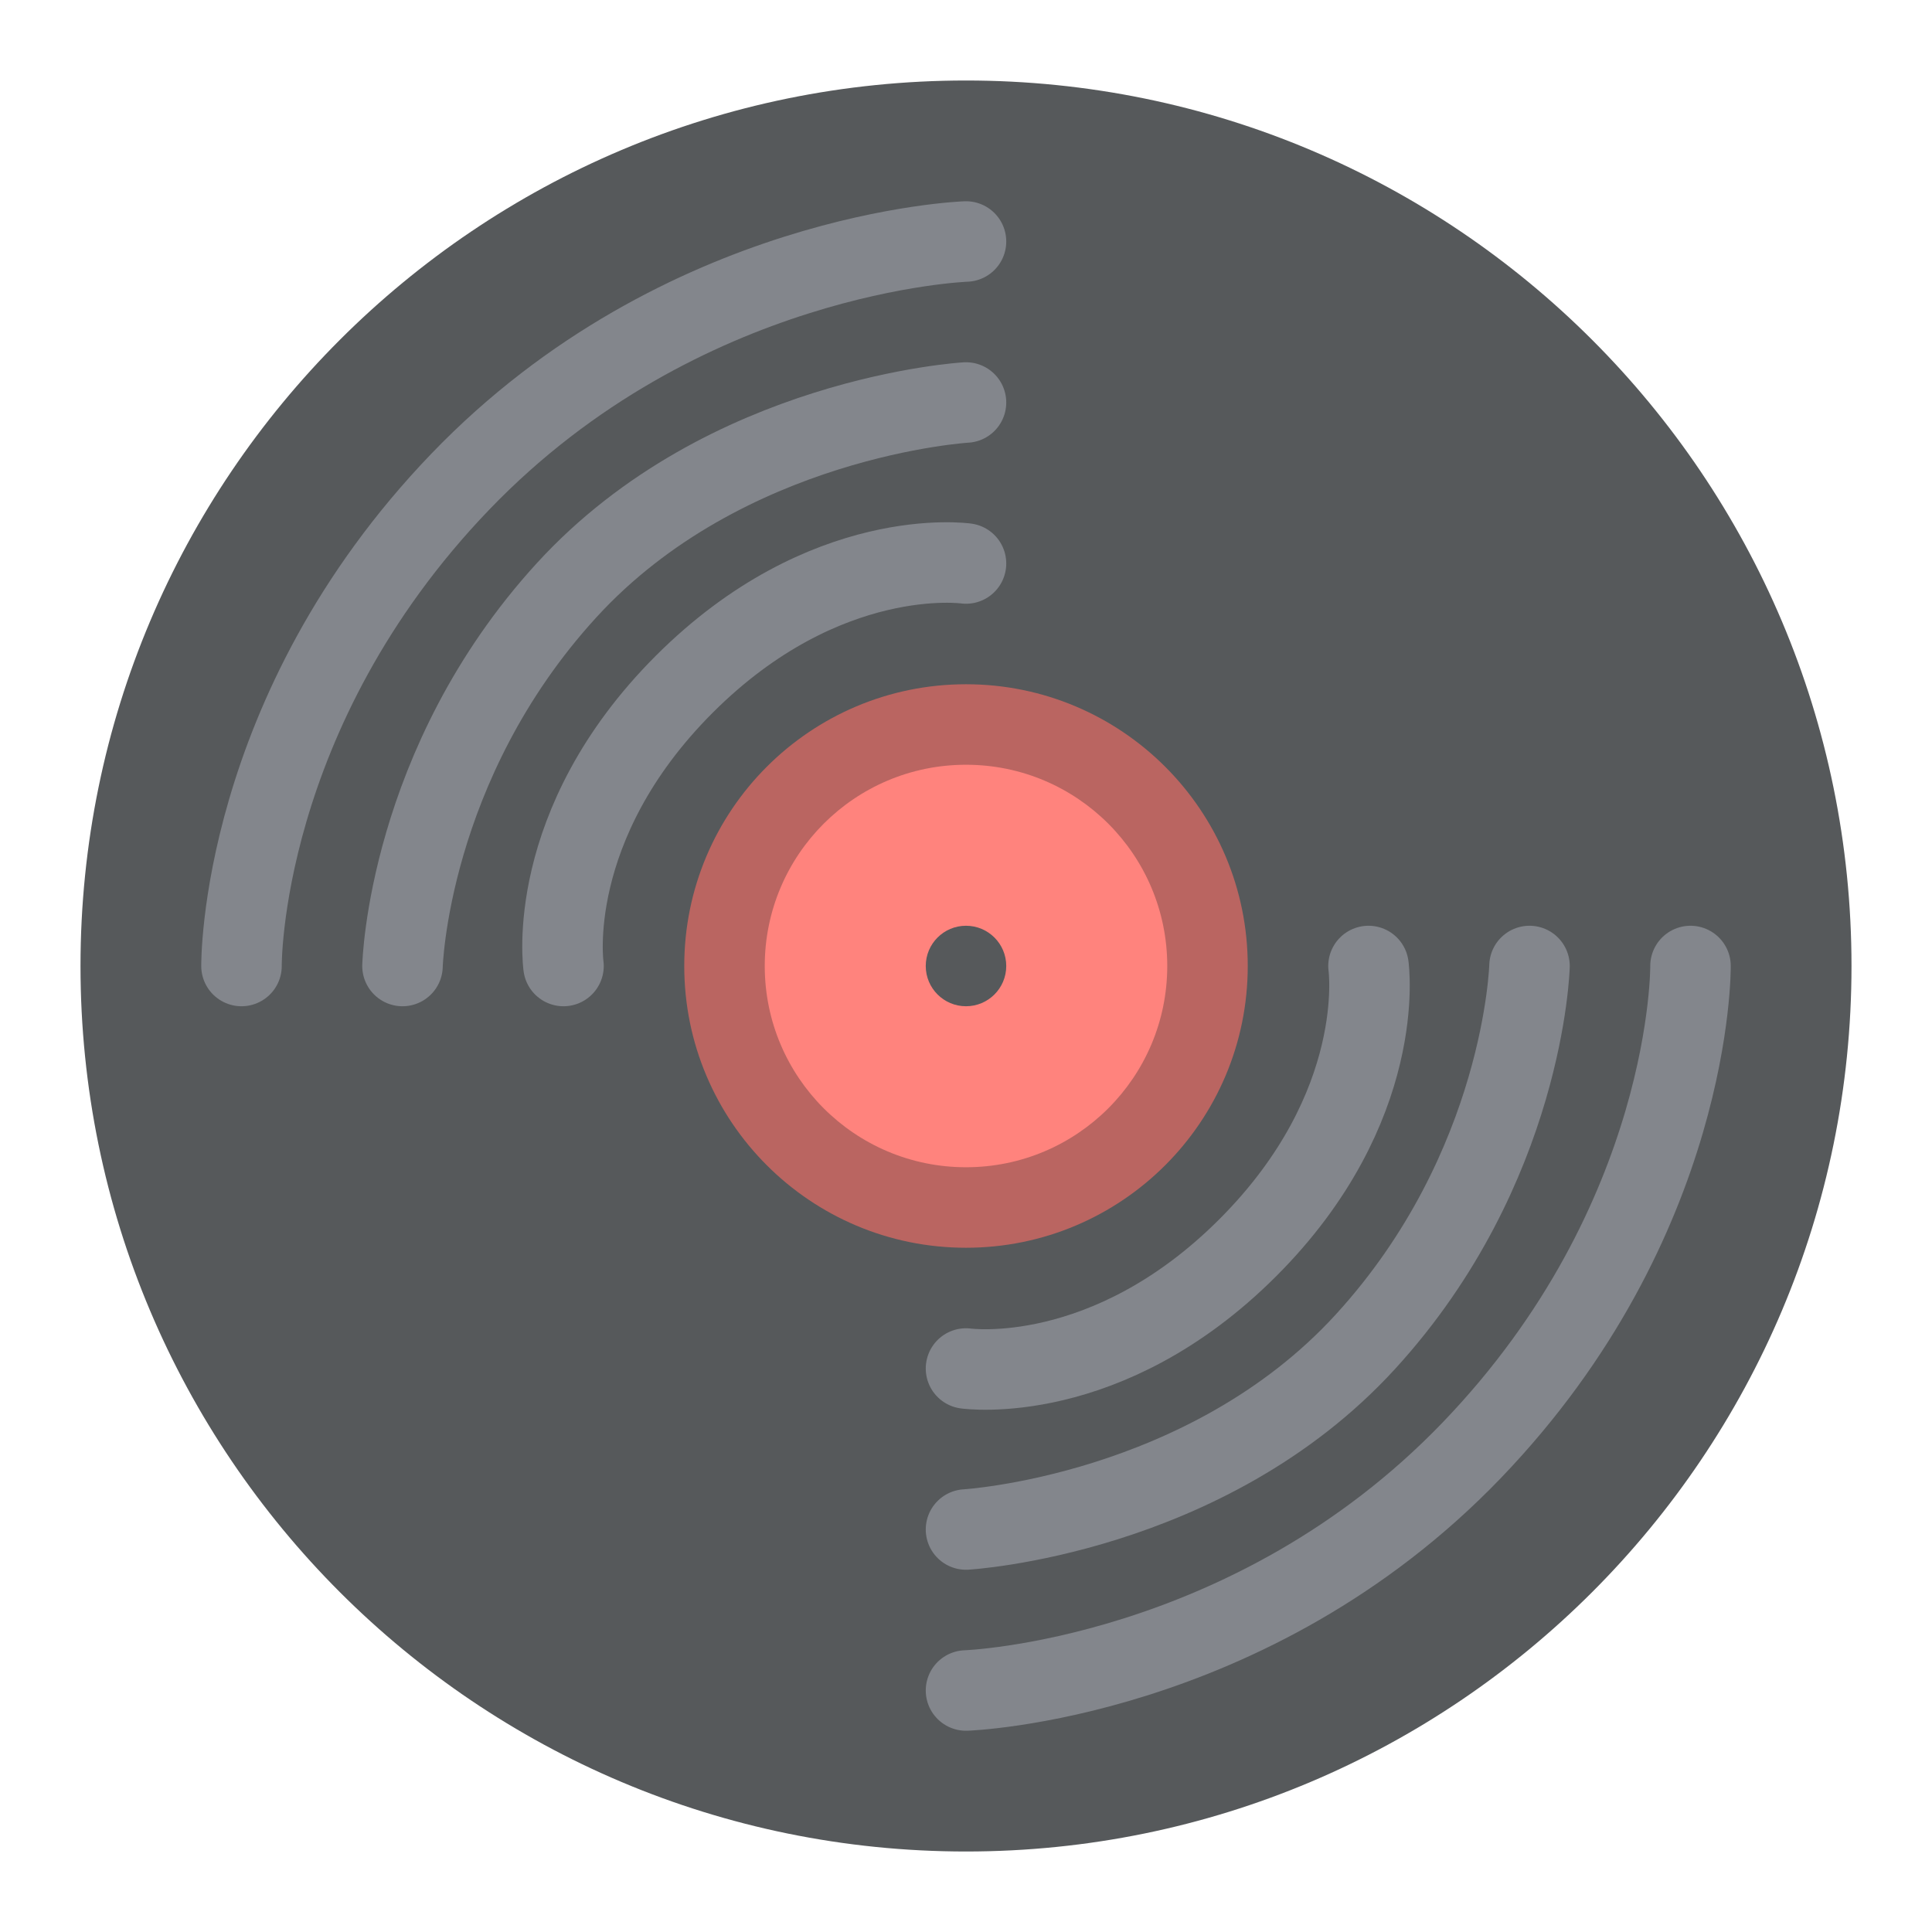
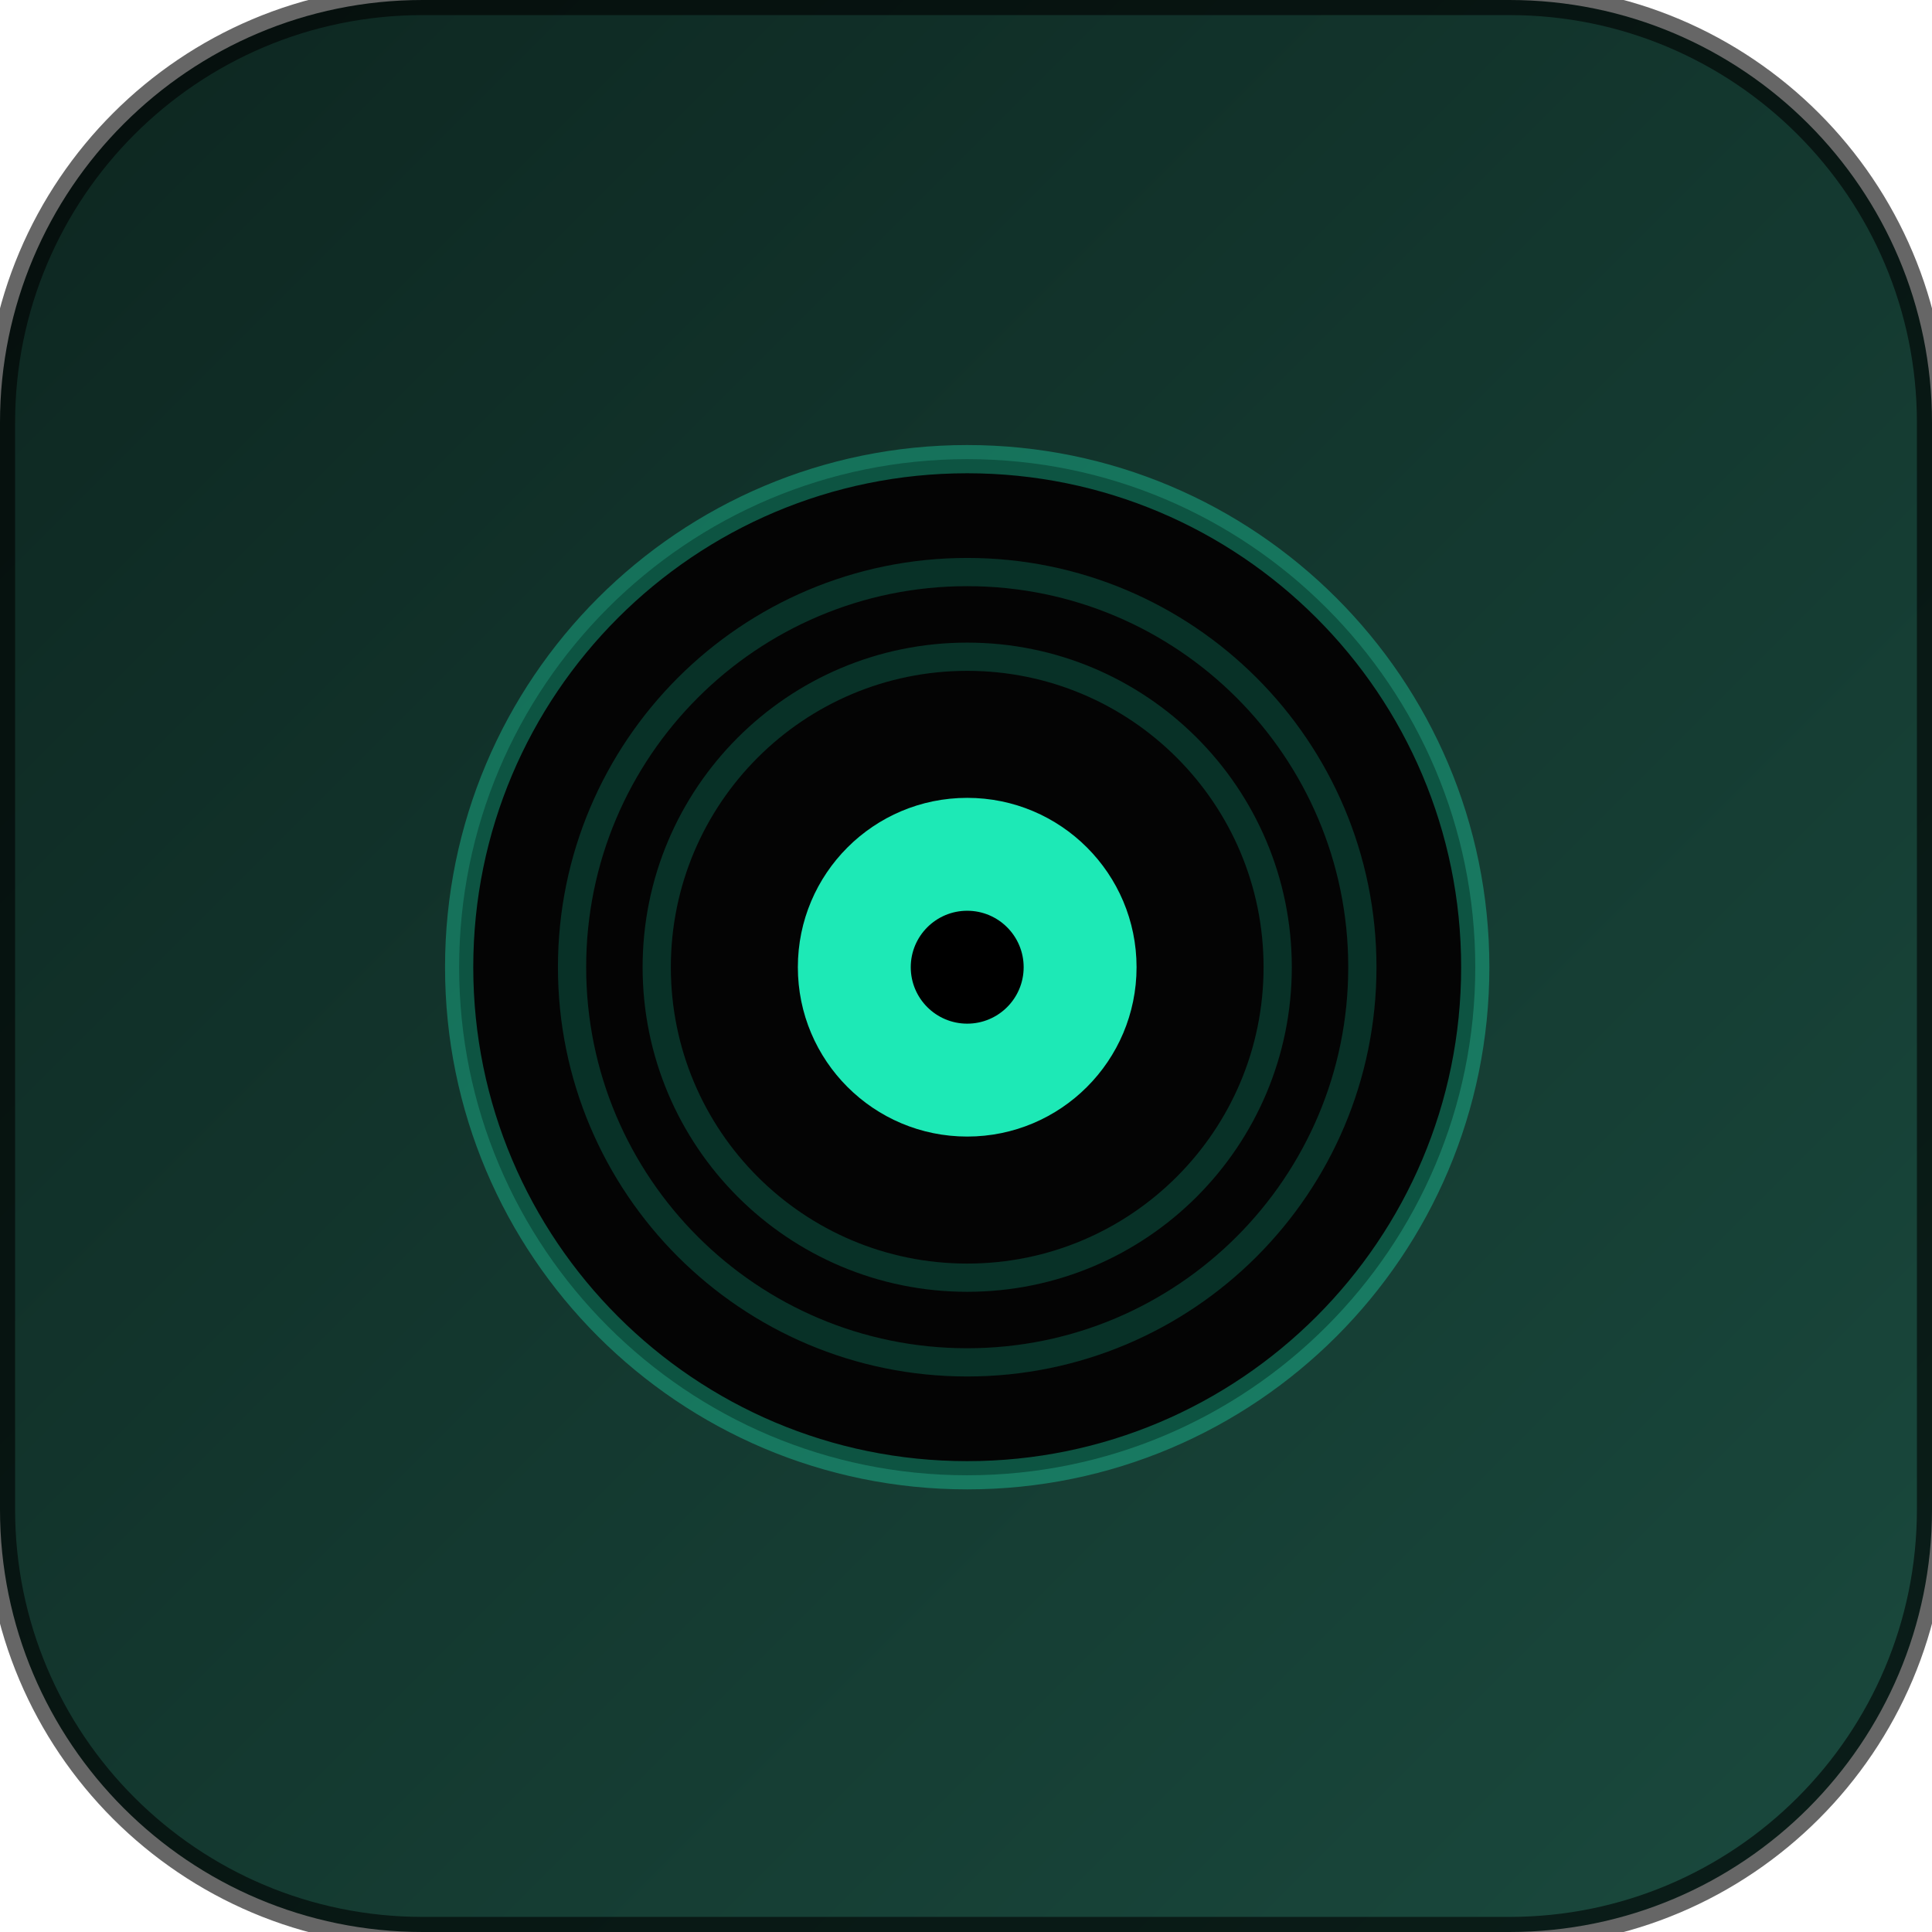
- <svg xmlns="http://www.w3.org/2000/svg" width="192" height="192">
-   <circle cx="96" cy="96" r="88" opacity=".63" style="fill:#56595b;opacity:1" />
-   <path d="M96 136s13.994 2.006 28-12 12-28 12-28M96 152s23.917-1.4 39.703-18.671C151.489 116.059 152 96 152 96" style="fill:none;stroke-linecap:round;stroke-linejoin:round;stroke-width:8;stroke:#83868c" />
-   <path d="M96 168s28.239-.962 50.257-23.87C168.275 121.222 168 96 168 96M96 56s-13.994-2.006-28 12-12 28-12 28M96 40s-23.917 1.4-39.703 18.671C40.511 75.941 40 96 40 96" style="fill:none;stroke-linecap:round;stroke-linejoin:round;stroke-width:8;stroke:#83868c" />
-   <path d="M96 24s-28.239.962-50.257 23.87C23.725 70.778 24 96 24 96" style="fill:none;stroke-linecap:round;stroke-linejoin:round;stroke-width:8;stroke:#83868c" />
-   <circle cx="96" cy="96" r="28" style="fill:#ba6561;paint-order:stroke fill markers" />
-   <circle cx="96" cy="96" r="20" style="fill:#ff837d;paint-order:stroke fill markers" />
-   <circle cx="96" cy="96" r="4" style="fill:#56595b;paint-order:stroke fill markers" />
+ <svg xmlns="http://www.w3.org/2000/svg" viewBox="0 0 64 64">
+   <defs>
+     <linearGradient id="bg" x1="0" y1="0" x2="1" y2="1">
+       <stop offset="0" stop-color="#0d2620" />
+       <stop offset="1" stop-color="#1a4a3e" />
+     </linearGradient>
+   </defs>
+   <rect width="64" height="64" rx="14" fill="url(#bg)" />
+   <rect width="64" height="64" rx="14" fill="none" stroke="rgba(0,0,0,0.6)" stroke-width="1" />
+   <g transform="translate(9.6 9.6) scale(1.87)">
+     <circle cx="12" cy="12" r="9" fill="#040404" stroke="rgba(29,233,182,0.35)" stroke-width="0.5" />
+     <circle cx="12" cy="12" r="7" fill="none" stroke="rgba(29,233,182,0.2)" stroke-width="0.5" />
+     <circle cx="12" cy="12" r="5.5" fill="none" stroke="rgba(29,233,182,0.2)" stroke-width="0.5" />
+     <circle cx="12" cy="12" r="3" fill="#1de9b6" />
+     <circle cx="12" cy="12" r="1" fill="#000" />
+   </g>
</svg>
